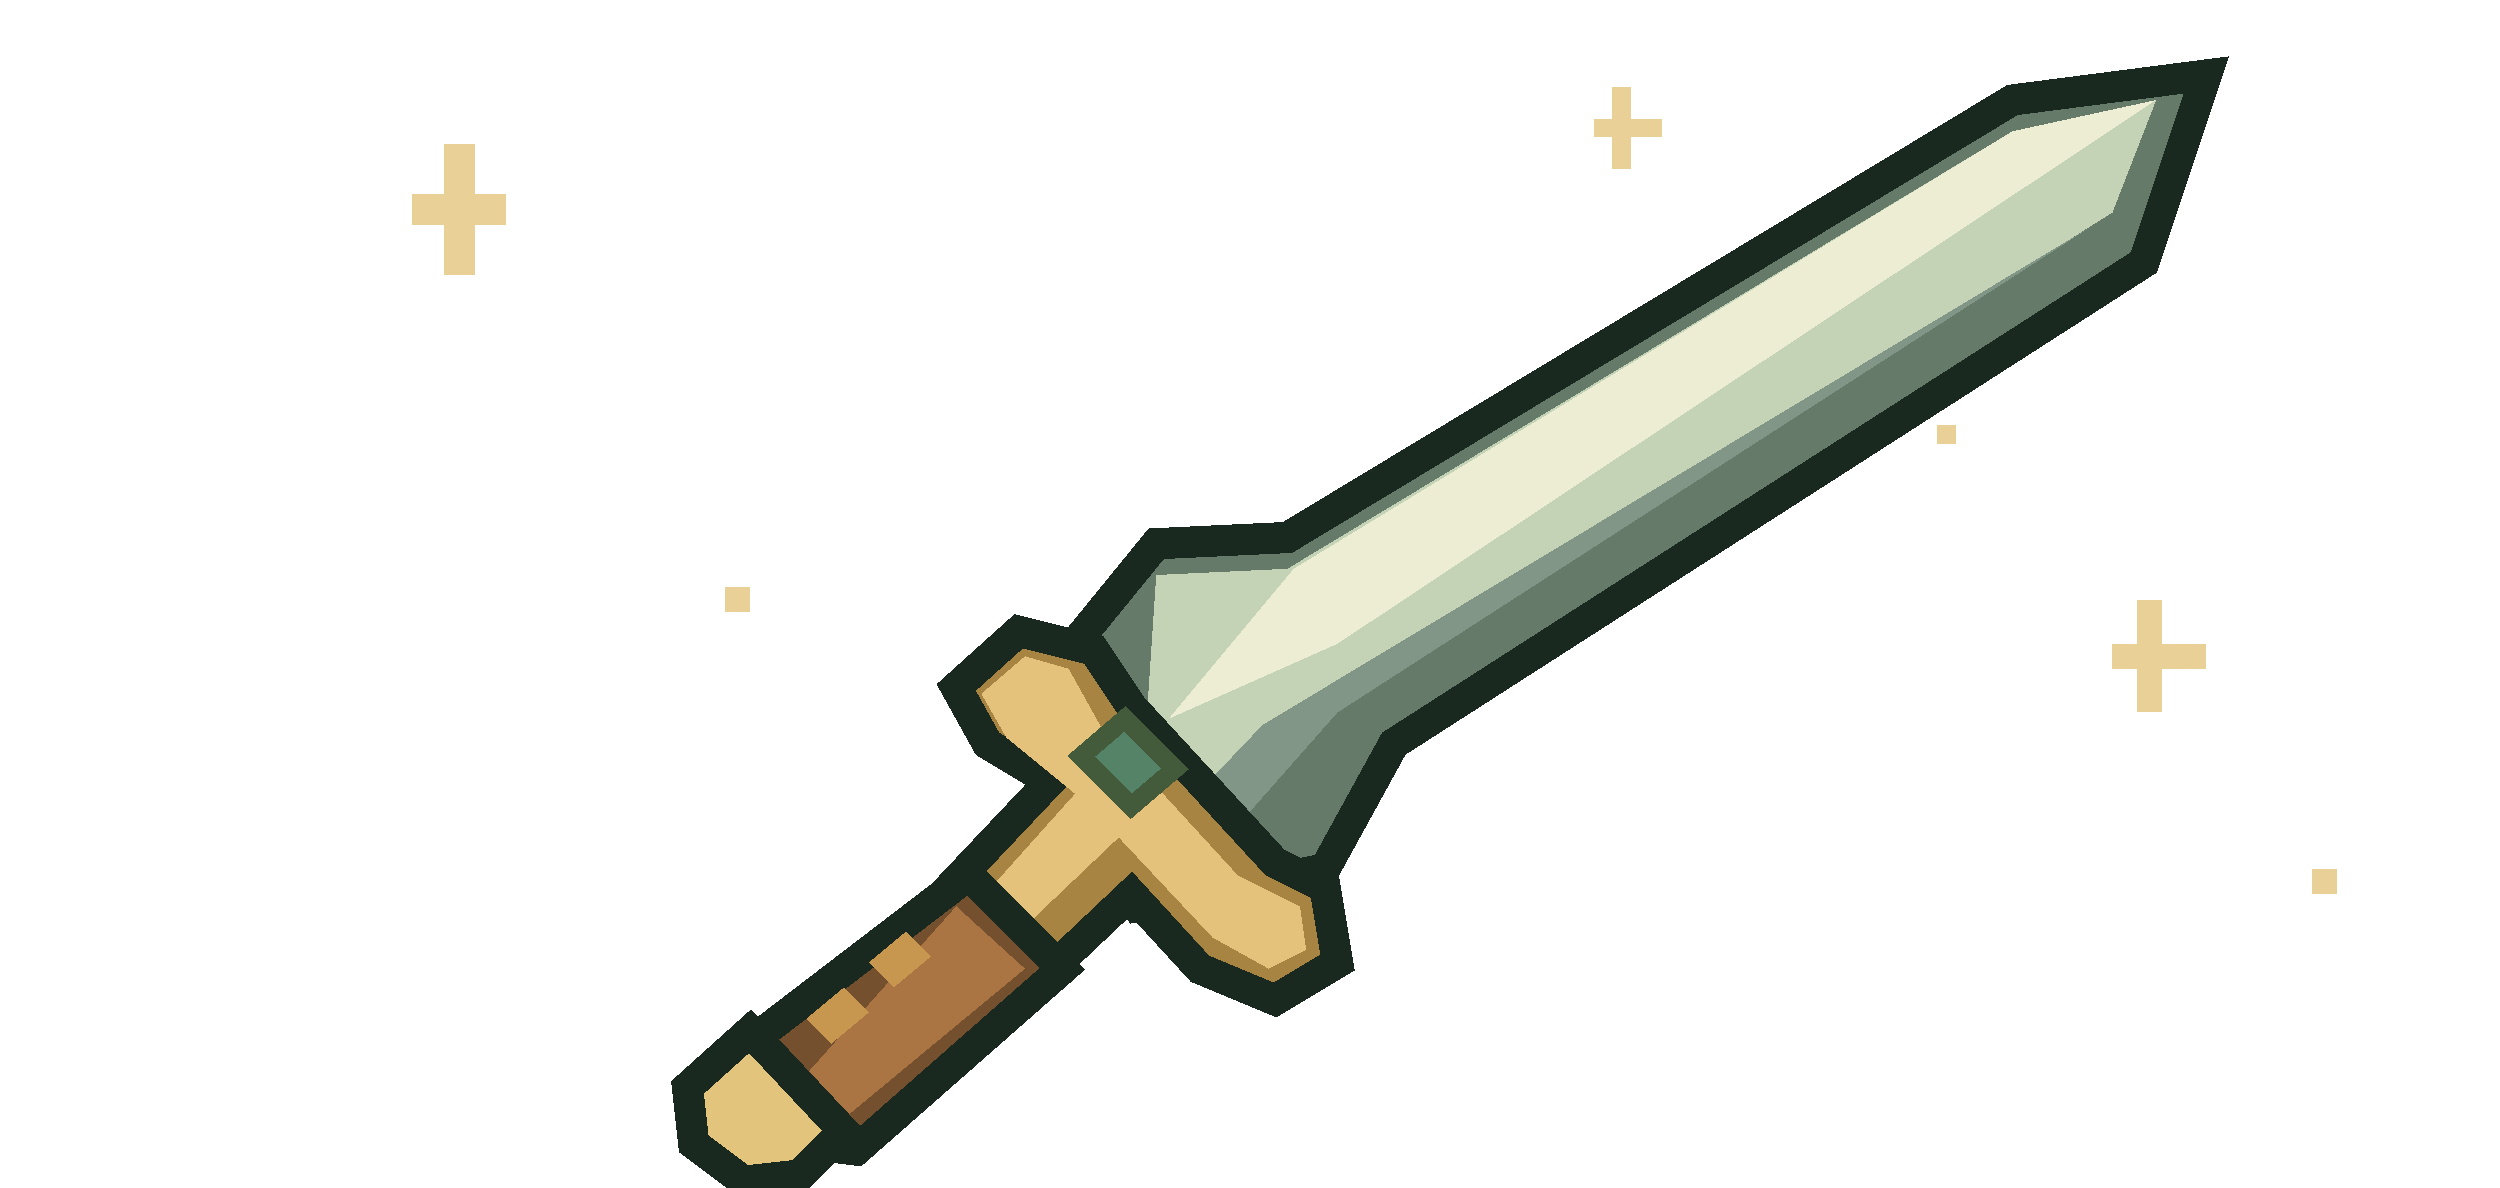
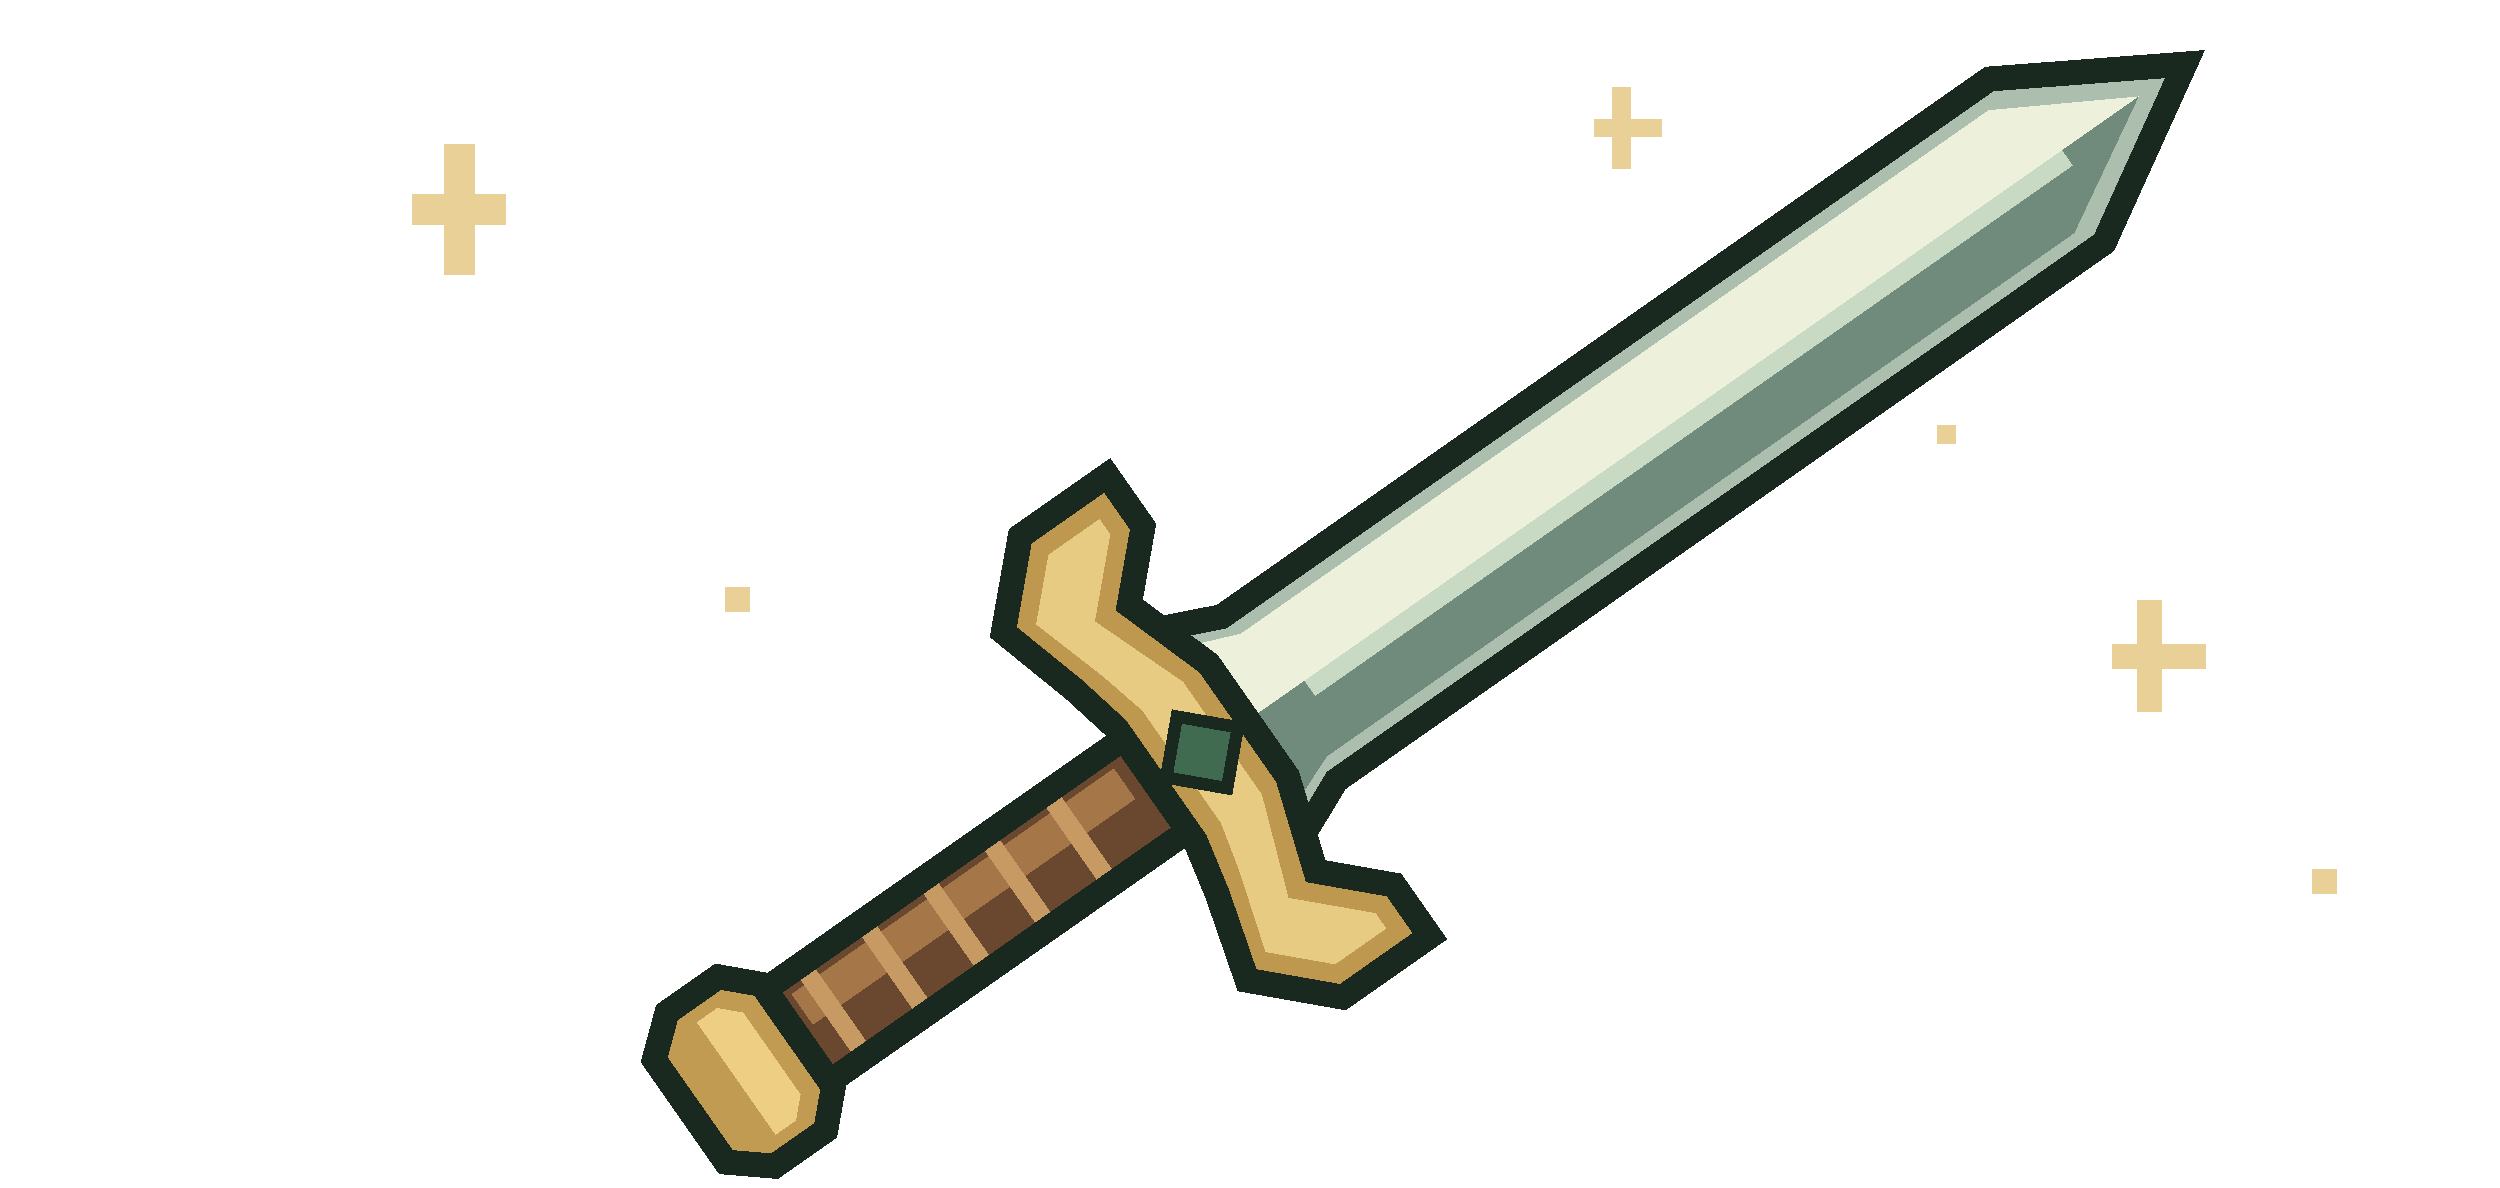
<svg xmlns="http://www.w3.org/2000/svg" viewBox="0 0 400 190" shape-rendering="crispEdges">
  <g fill="#e2c47d" opacity=".8">
    <path d="M66 31h5v-8h5v8h5v5h-5v8h-5v-8h-5z" />
    <path d="M338 103h4v-7h4v7h7v4h-7v7h-4v-7h-4z" />
    <path d="M255 19h3v-5h3v5h5v3h-5v5h-3v-5h-3z" />
    <path d="M116 94h4v4h-4zM310 68h3v3h-3zM370 139h4v4h-4z" />
  </g>
-   <g stroke="#19291f" stroke-width="5" stroke-linejoin="miter">
-     <path fill="#667a69" d="M163 114l22-27 21-1 116-70 31-4-10 30-120 77-11 20-30 6z" />
-     <path fill="#c4d2b6" d="M185 92l21-1 116-70 23-5-7 18-124 78-15 17-17 8z" stroke="none" />
-     <path fill="#ecedd2" d="M207 91l115-70 23-5-131 87-27 12z" stroke="none" />
-     <path fill="#819687" d="M202 116l133-80-121 78-15 17-17 6z" stroke="none" />
-     <path fill="#a88443" d="M153 110l10-9 12 3 6 9 23 25 8 4 2 12-10 6-12-5-11-12-18 17-11-5-1-12 17-18-10-6z" />
-     <path fill="#e4c27b" d="M157 111l7-6 7 2 5 9 22 24 10 5 1 7-6 3-9-5-15-16-20 19-4-7 17-19-11-9z" stroke="none" />
-     <path fill="#75502f" d="M155 140l15 15-33 29-8-1-9-9 1-8z" />
-     <path fill="#aa7443" d="M153 145l11 10-29 24-7-6z" stroke="none" />
-     <path fill="#e2c47d" d="M120 165l-10 9 1 9 8 6 9-1 7-7z" />
-     <path fill="#c7964f" d="M145 149l4 4-6 5-4-4zM135 158l4 4-6 5-4-4z" stroke="none" />
-     <path fill="#558368" d="M173 121l7-6 8 8-7 6z" stroke="#435a3b" stroke-width="3" />
+   <g transform="translate(230 94) rotate(55)" stroke="#19291f" stroke-width="4" stroke-linejoin="miter">
+     <path fill="#acbfae" d="M0-146l16 27v150l4 9v12h-40V40l4-9v-150z" />
+     <path fill="#edf1dc" stroke="none" d="M0-137l-12 21V30l-4 10v7H0z" />
+     <path fill="#708b7c" stroke="none" d="M0-137l12 21V30l4 10v7H0z" />
+     <path fill="#c8d9c4" stroke="none" d="M0-122h3V26H0z" />
+     <path fill="#6a4830" d="M-9 54H9v72H-9z" />
+     <path fill="#a57648" stroke="none" d="M-6 59h6v63h-6z" />
+     <path fill="none" stroke="#c69a62" stroke-width="3" d="M-7 70H7M-7 82H7M-7 94H7M-7 106H7M-7 118H7" />
+     <path fill="#bf9850" d="M-11 37l-15 5-9-9h-10v17l11 11 14-4 9-2h22l9 2 14 4 11-11V33H35l-9 9-15-5z" />
+     <path fill="#e8cb82" stroke="none" d="M-40 38h3l10 10 16-6h22l16 6 10-10h3v10l-8 8-13-4-8-2h-22l-8 2-13 4-8-8z" />
+     <path fill="#416b50" d="M0 39l7 7-7 7-7-7z" stroke-width="2" />
+     <path fill="#c29b53" d="M-10 125l-5 5v10l5 6h20l5-6v-10l-5-5z" />
+     <path fill="#edce82" stroke="none" d="M-8 130h16l3 3v4H-11v-4z" />
  </g>
</svg>
